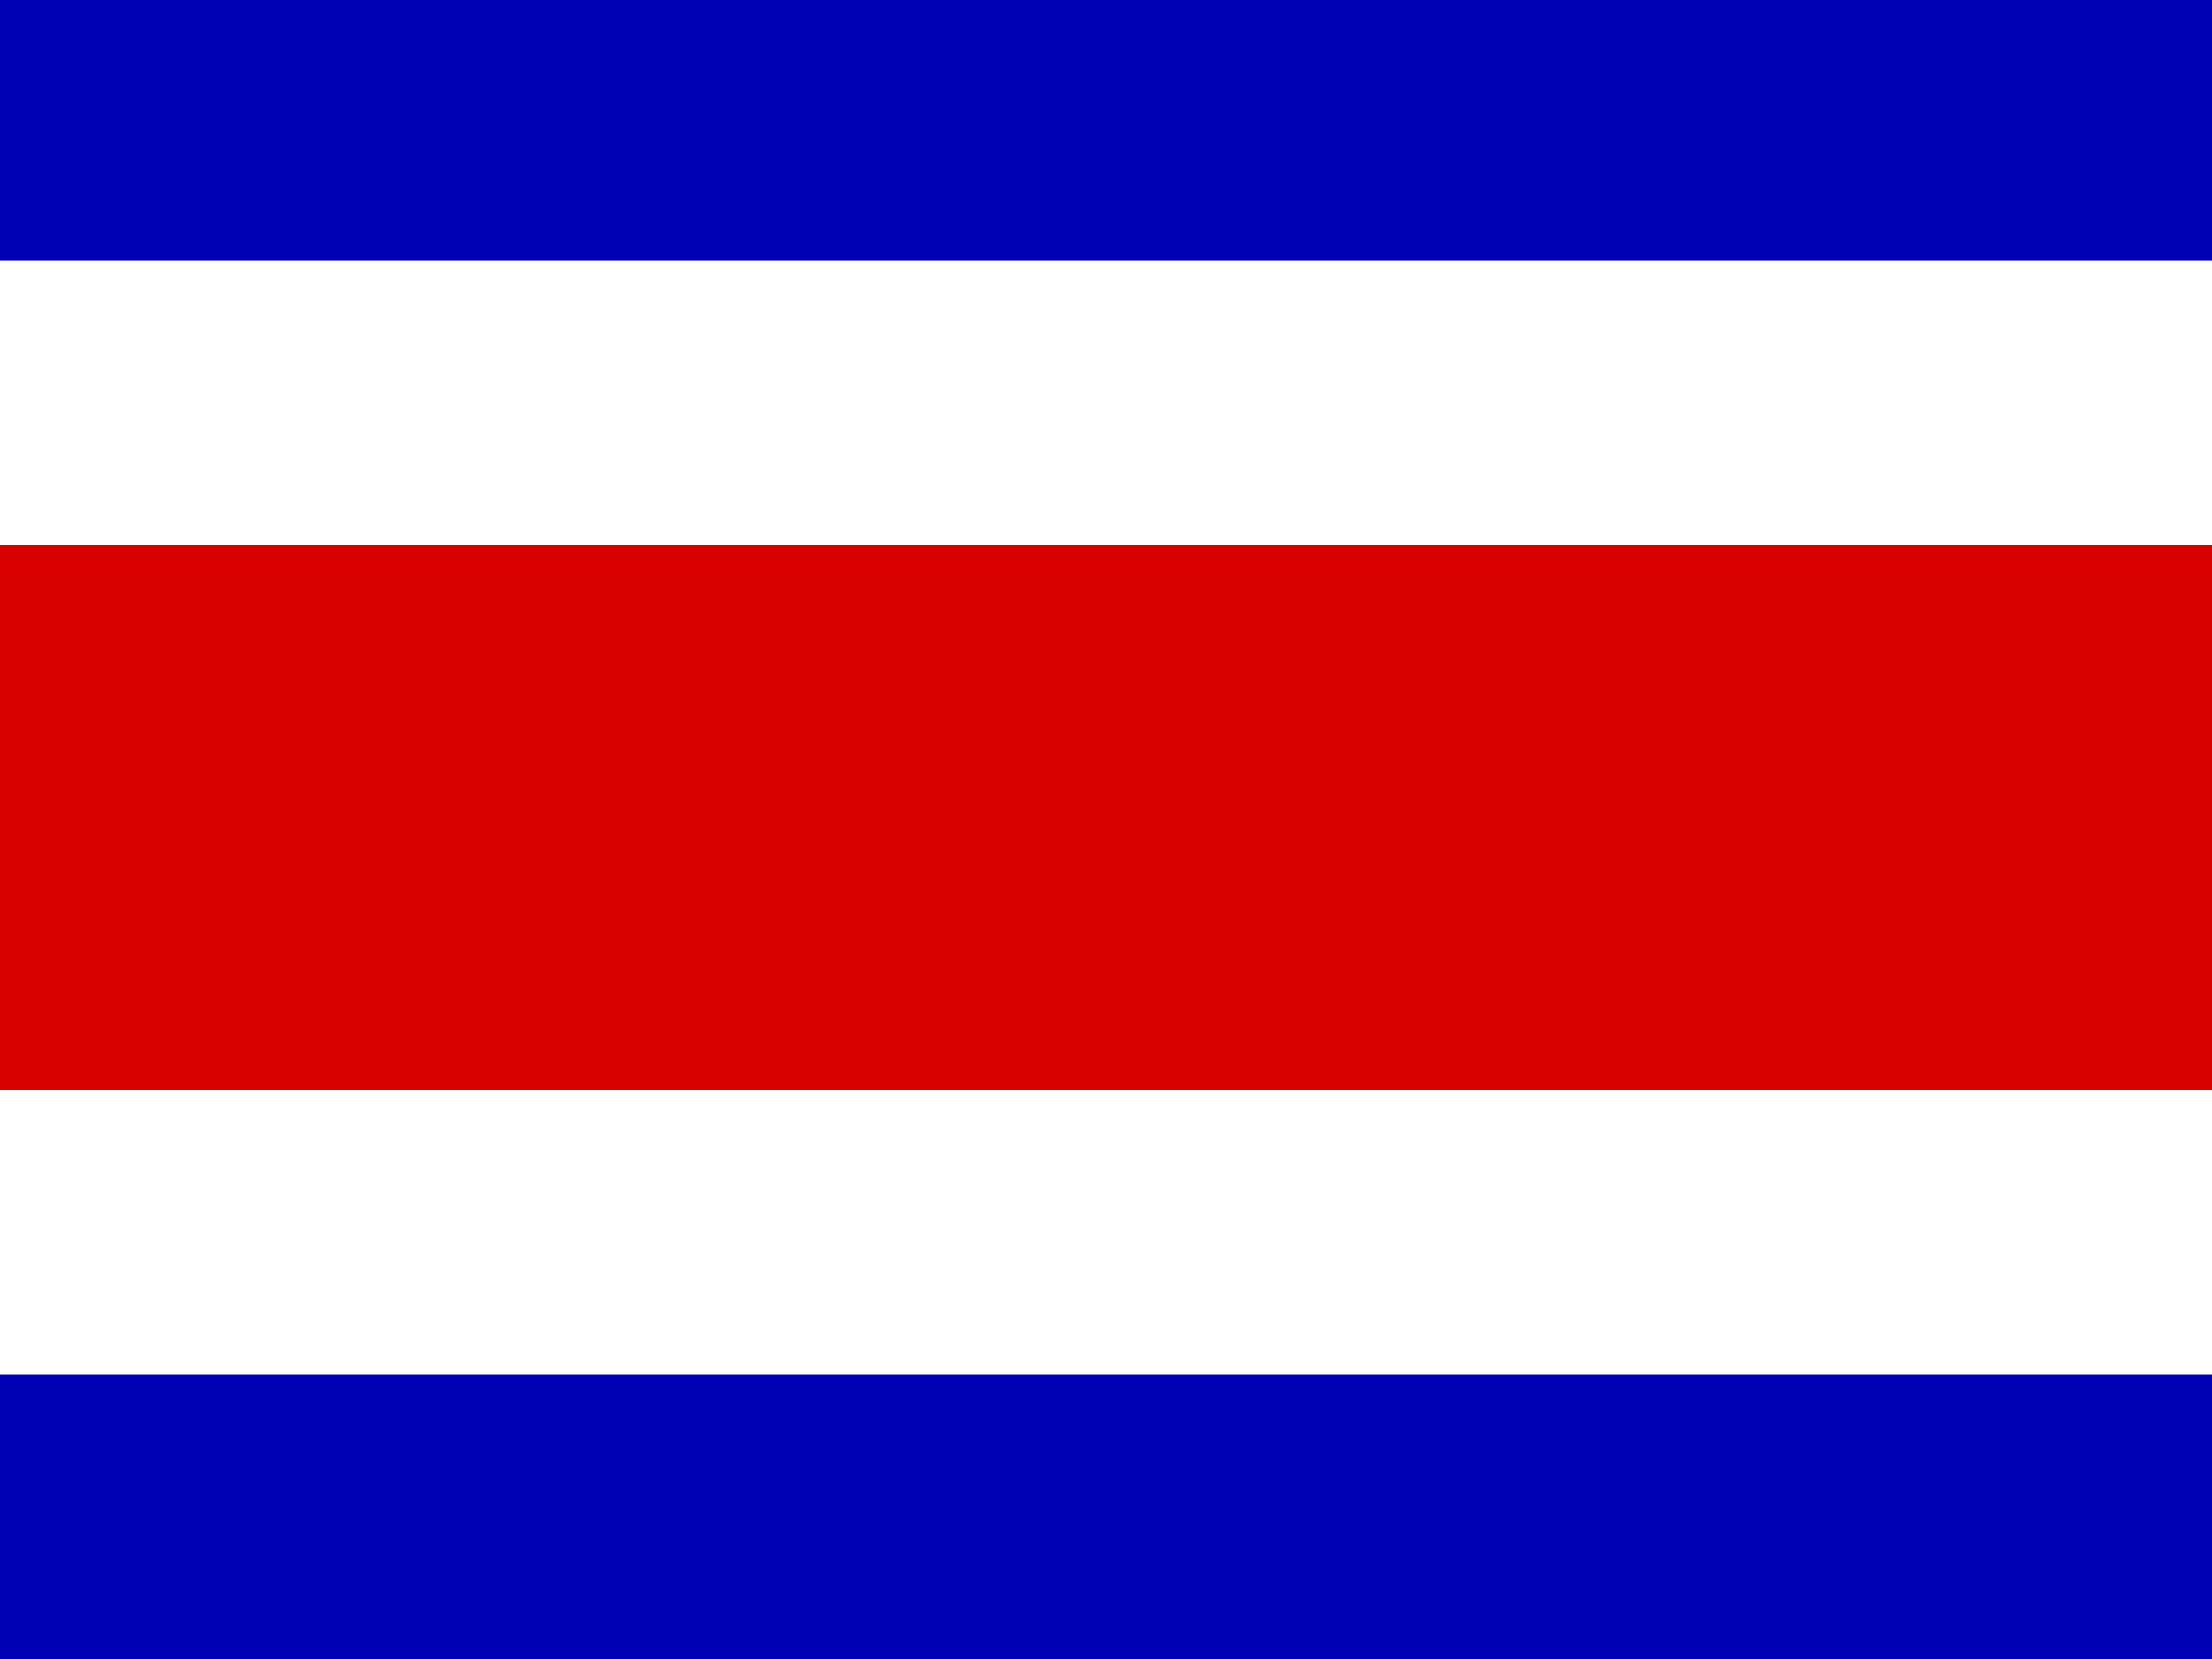
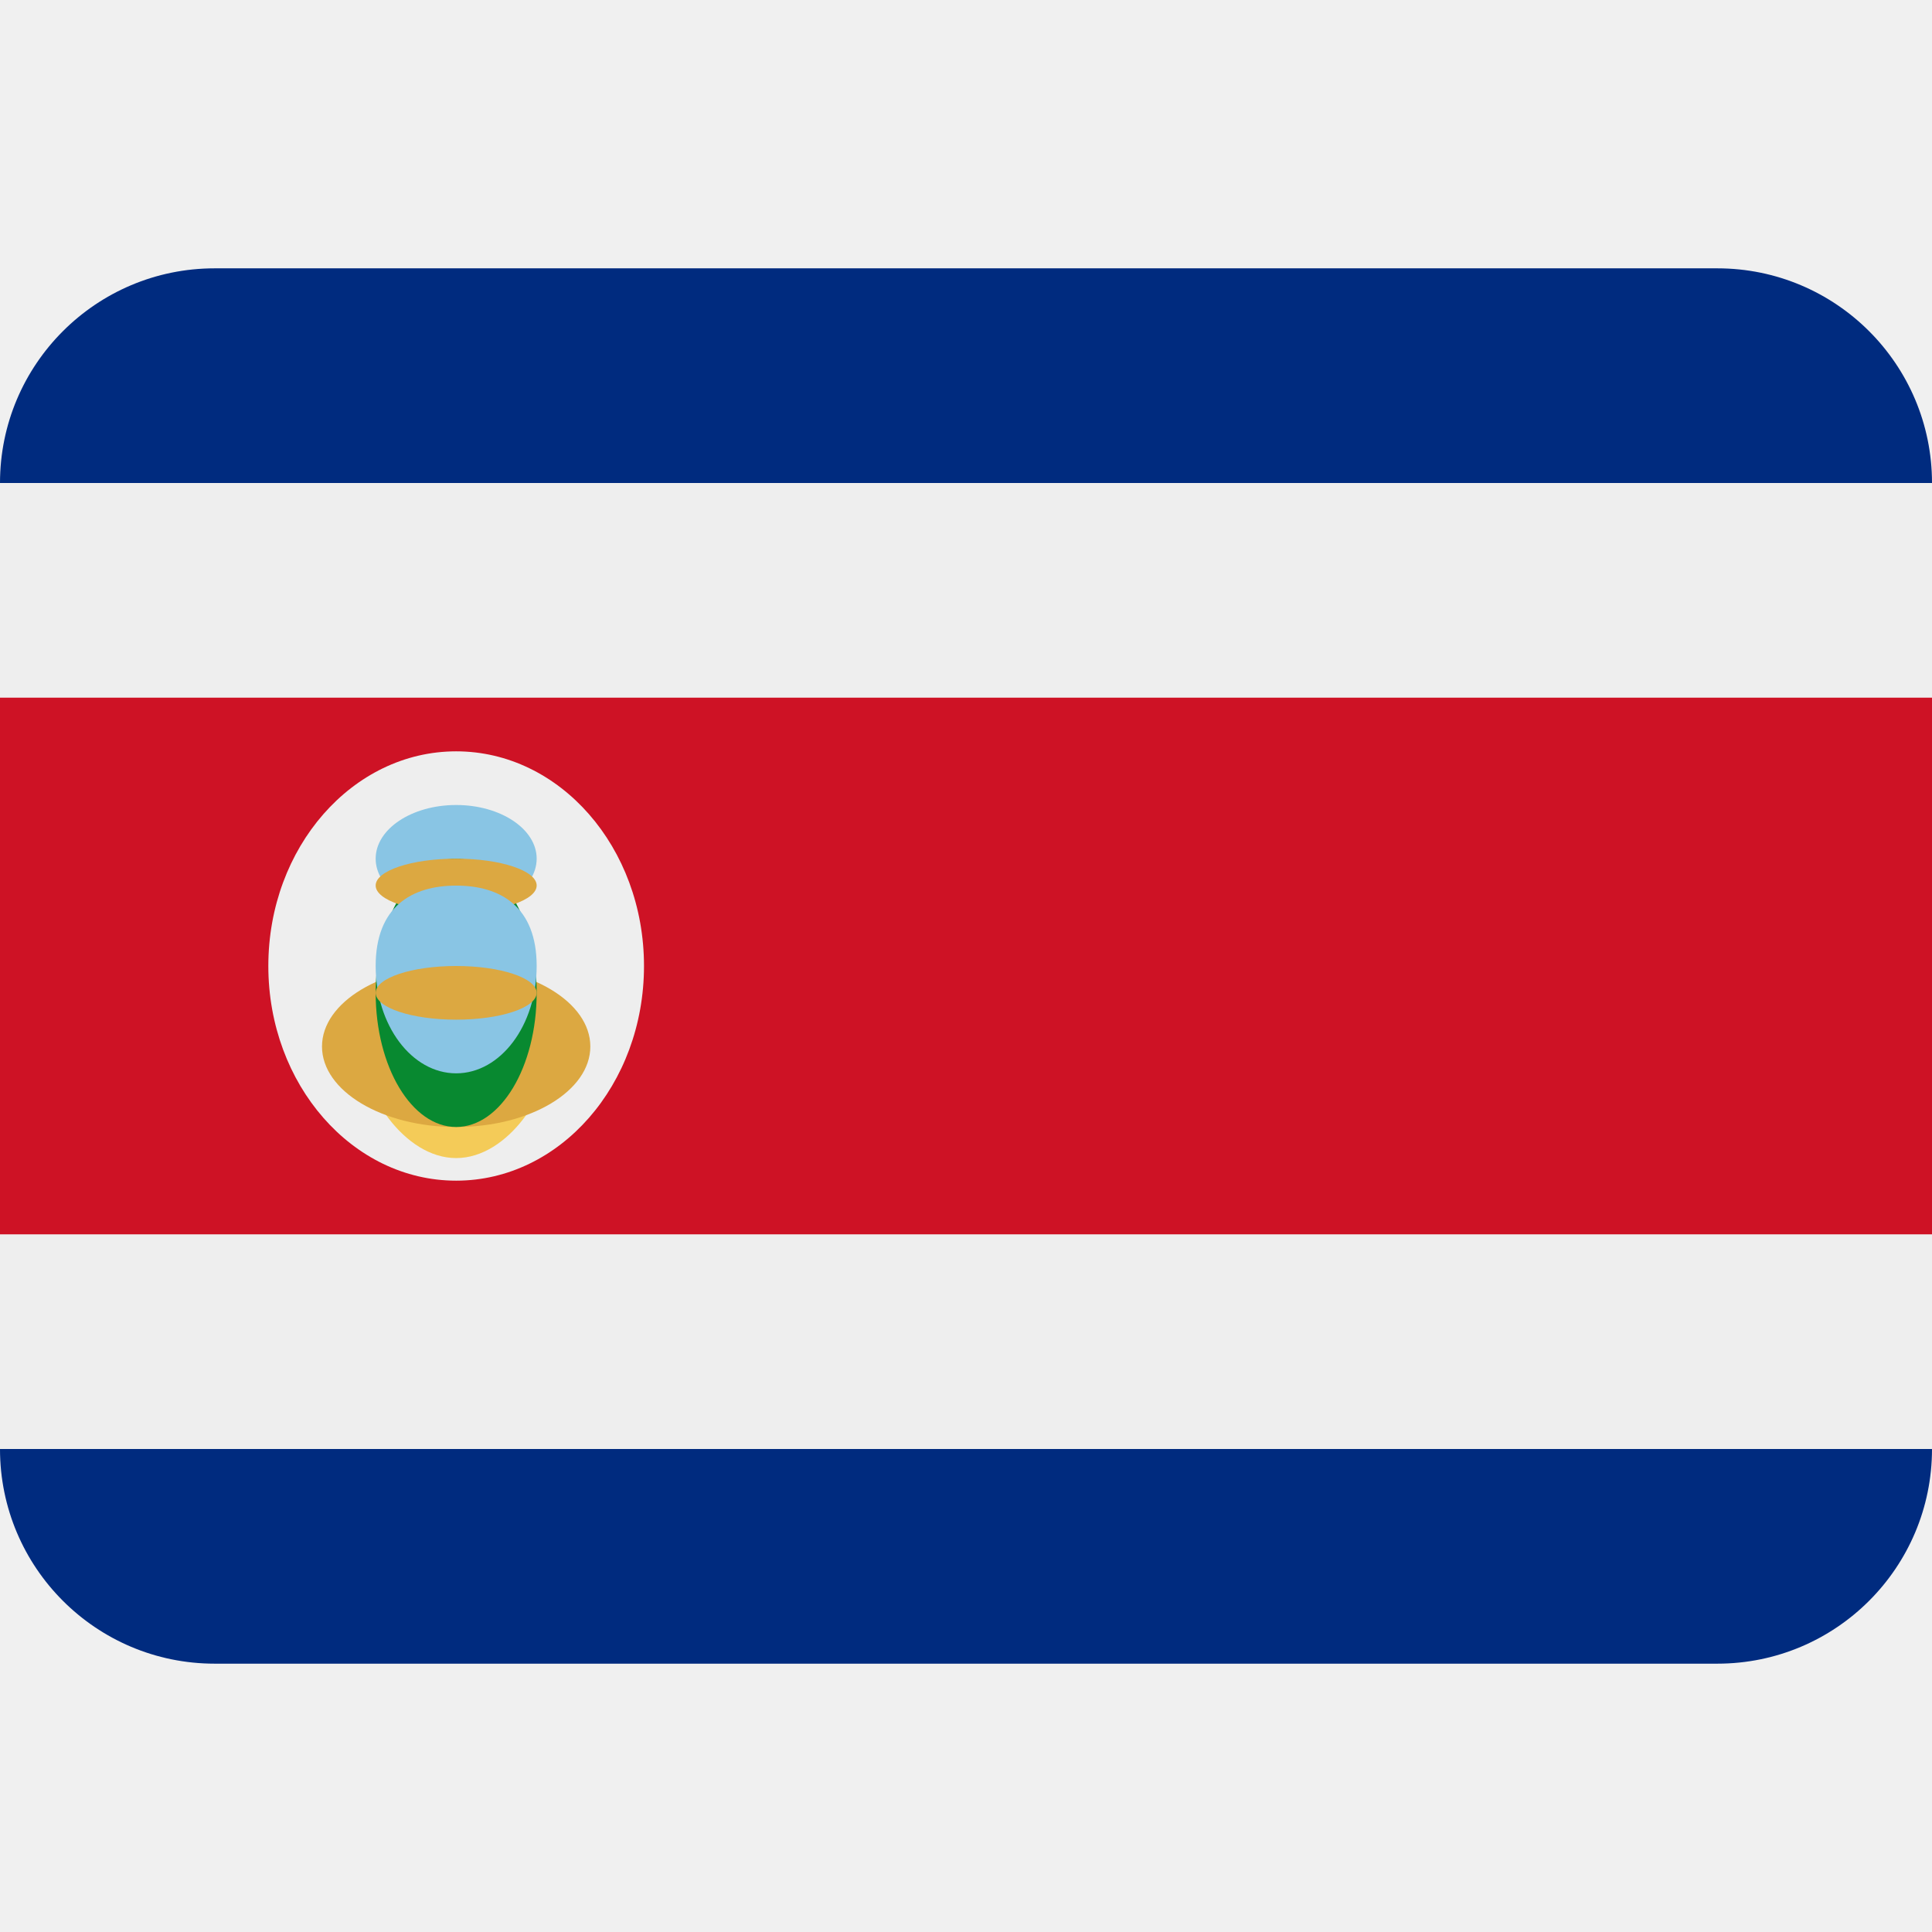
- <svg xmlns="http://www.w3.org/2000/svg" id="flag-icons-cr" viewBox="0 0 640 480">
-   <g fill-rule="evenodd" stroke-width="1pt">
-     <path fill="#0000b4" d="M0 0h640v480H0z" />
-     <path fill="#fff" d="M0 75.4h640v322.3H0z" />
-     <path fill="#d90000" d="M0 157.7h640v157.7H0z" />
-   </g>
+ <svg xmlns="http://www.w3.org/2000/svg" viewBox="0 0 36 36">
+   <path fill="#002B7F" d="M36 27c0 2.209-1.791 4-4 4H4c-2.209 0-4-1.791-4-4V9c0-2.209 1.791-4 4-4h28c2.209 0 4 1.791 4 4v18z" />
+   <path fill="#EEE" d="M0 9h36v18H0z" />
+   <path fill="#CE1225" d="M0 13h36v10H0z" />
+   <ellipse fill="#EEE" cx="8.5" cy="18" rx="3.5" ry="4" />
+   <path fill="#F4CB58" d="M10.269 19.5c0 .828-.792 2.079-1.769 2.079S6.731 20.328 6.731 19.5c0-.829.792-1.5 1.769-1.5s1.769.671 1.769 1.5z" />
+   <ellipse fill="#DCA841" cx="8.5" cy="19.5" rx="2.5" ry="1.5" />
+   <ellipse fill="#89C5E4" cx="8.5" cy="16" rx="1.5" ry="1" />
+   <ellipse fill="#088930" cx="8.5" cy="18.5" rx="1.5" ry="2.5" />
+   <ellipse fill="#DCA841" cx="8.5" cy="16.5" rx="1.5" ry=".5" />
+   <path fill="#89C5E4" d="M10 18c0 1.104-.671 2-1.5 2S7 19.104 7 18s.671-1.498 1.5-1.498S10 16.896 10 18z" />
+   <ellipse fill="#DCA841" cx="8.5" cy="18.5" rx="1.5" ry=".5" />
</svg>
